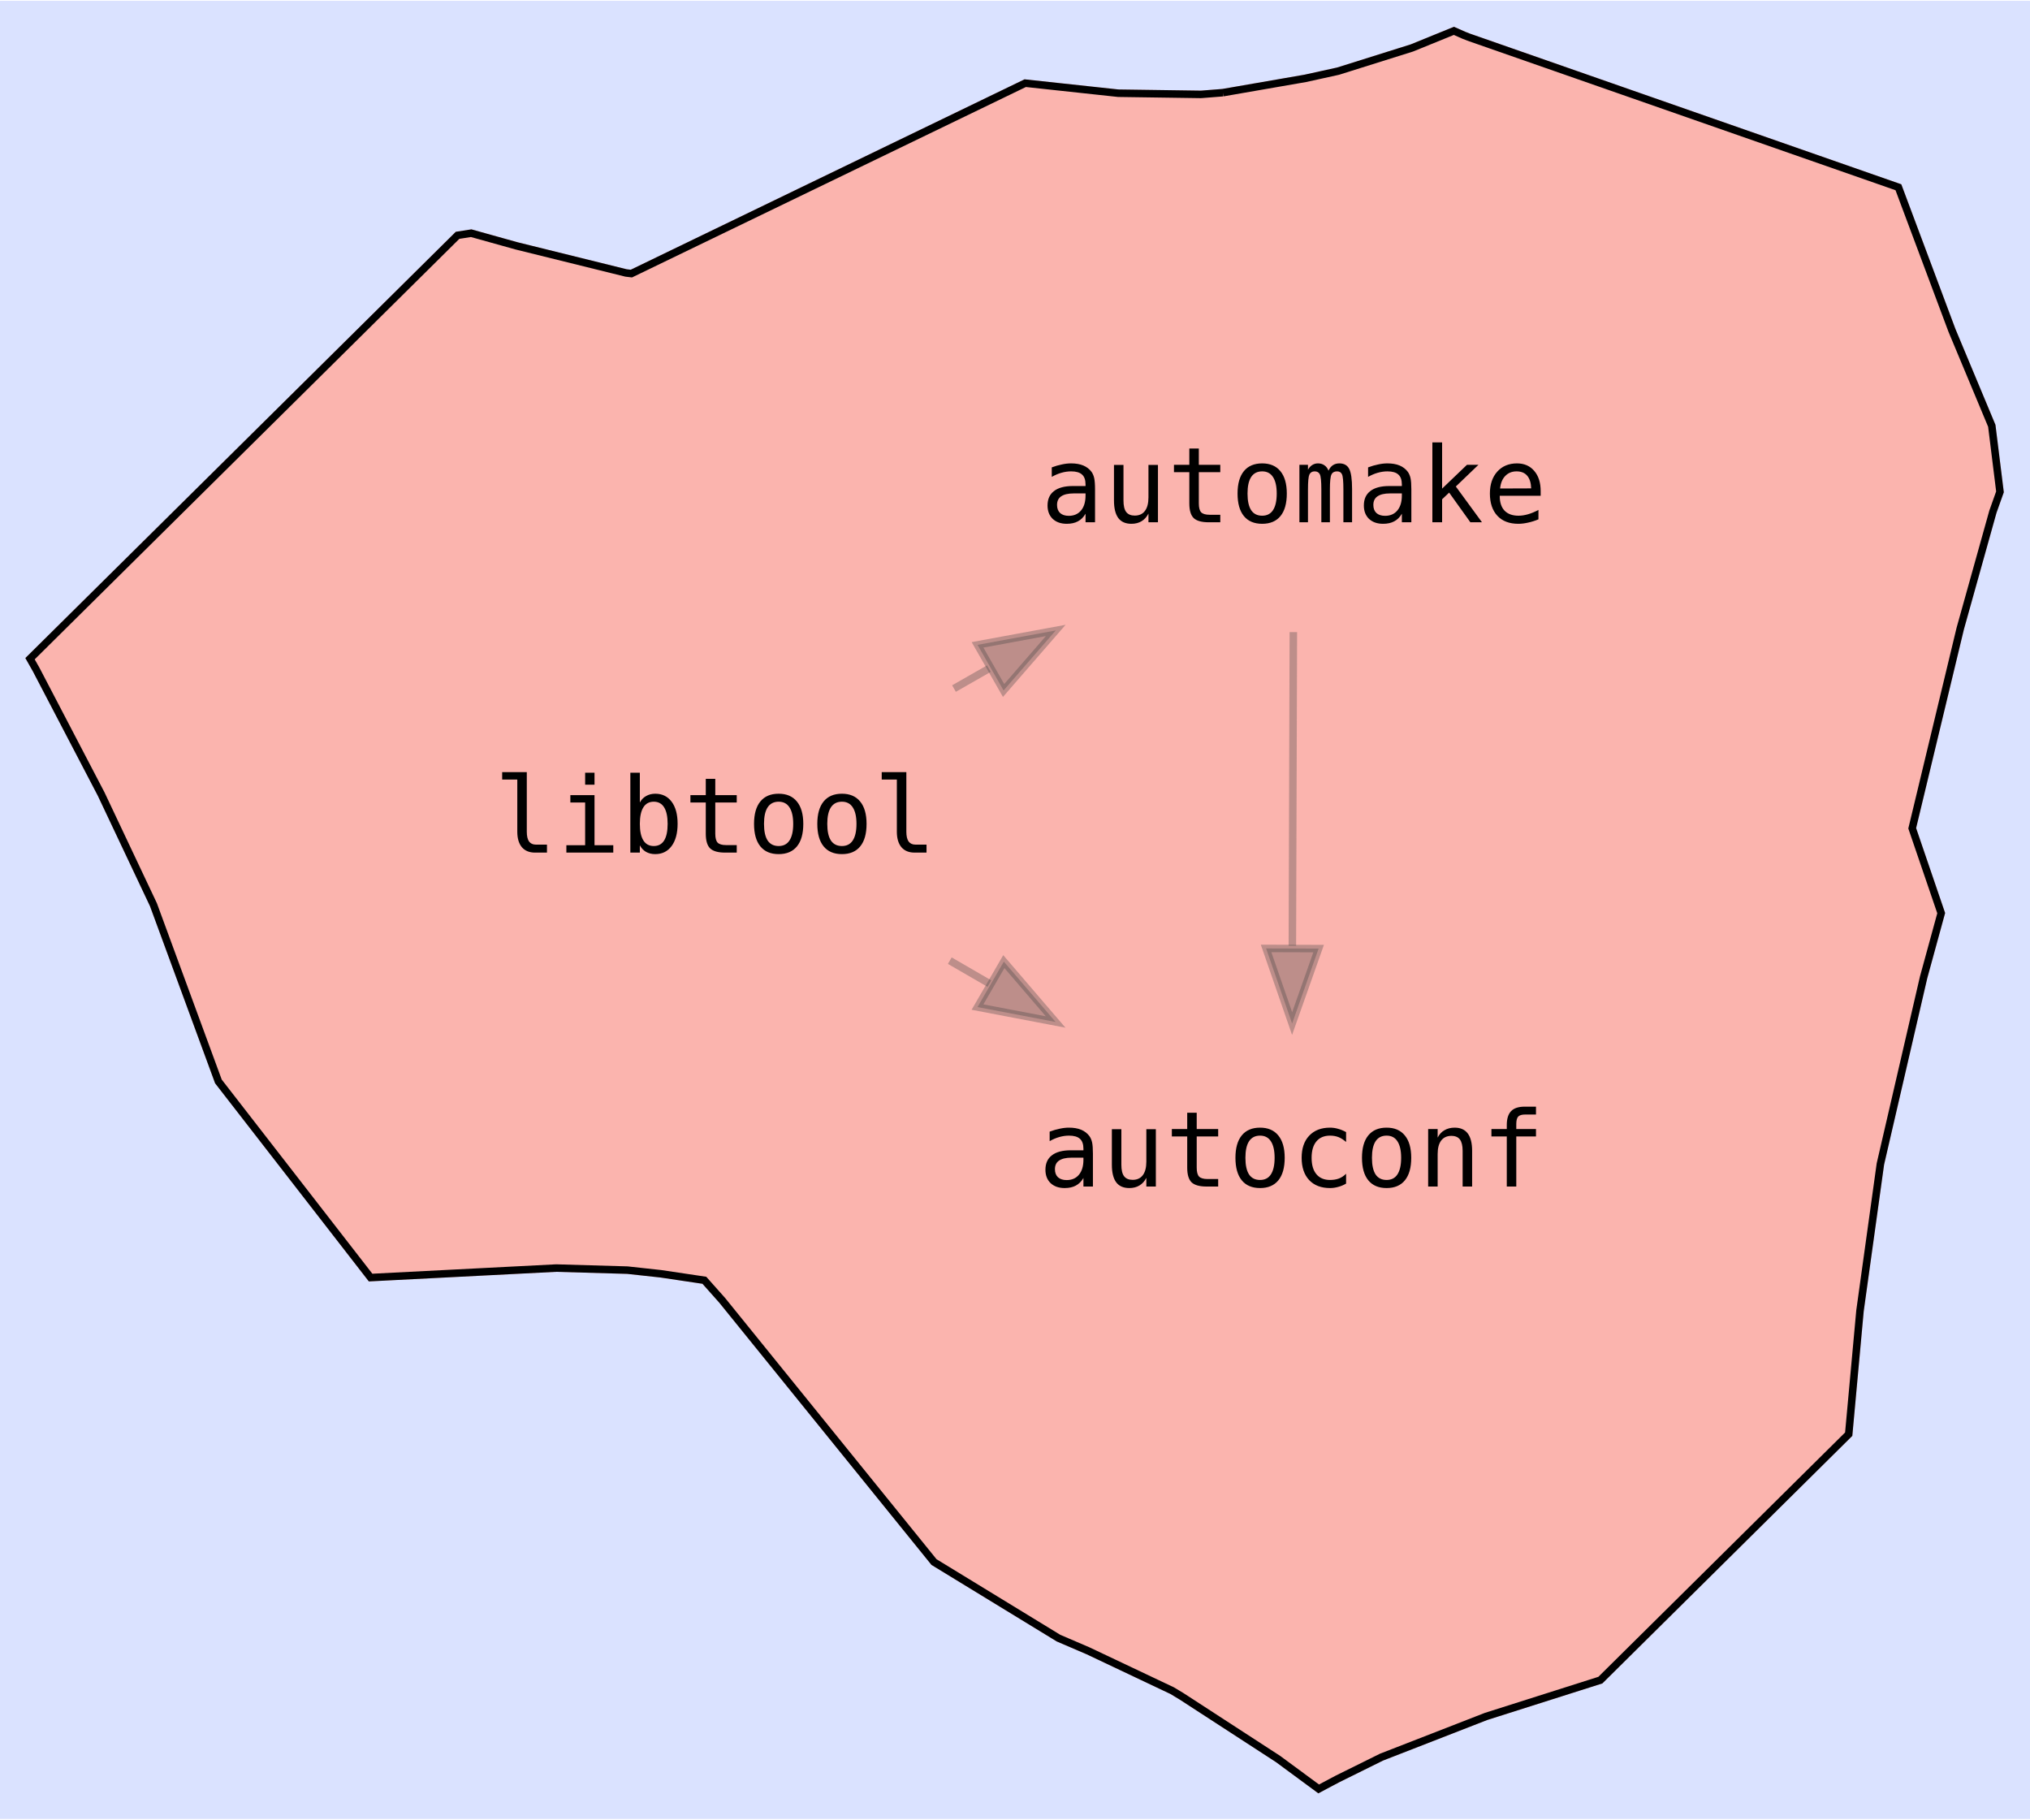
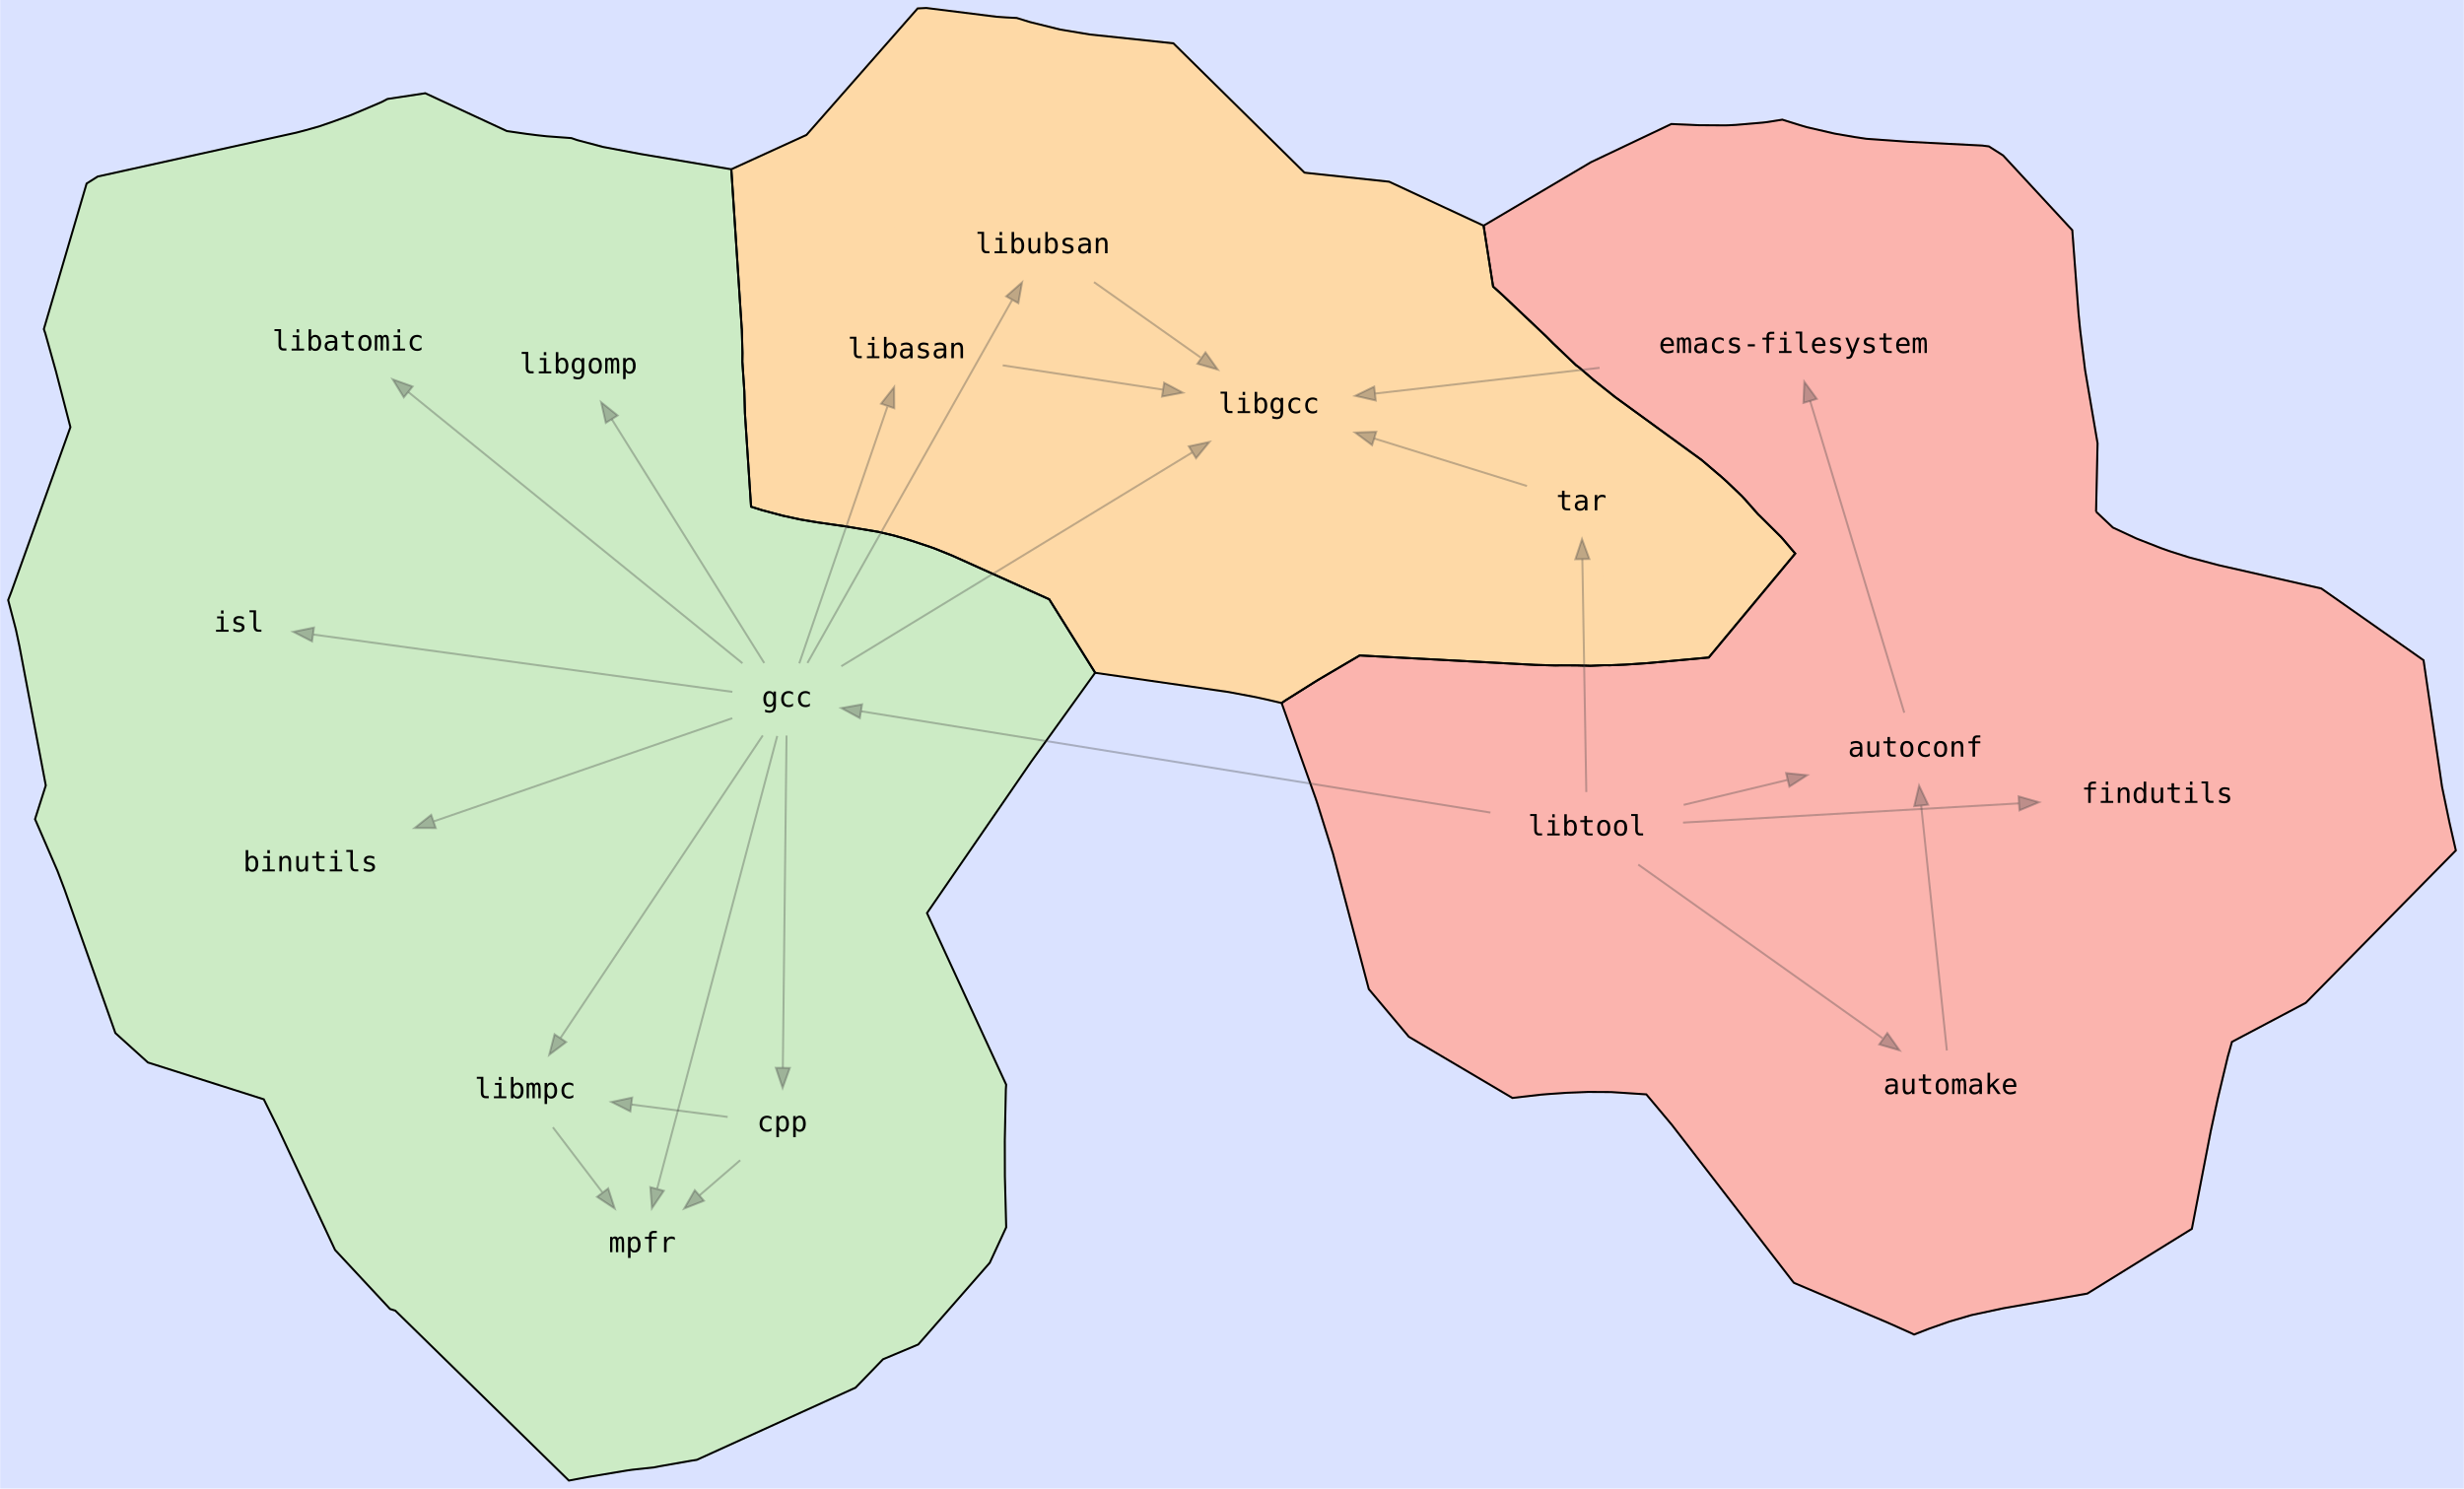
- <svg xmlns="http://www.w3.org/2000/svg" width="270pt" height="242pt" viewBox="0.00 0.00 270.47 242.20">
-   <g id="graph0" class="graph" transform="scale(1 1) rotate(0) translate(47.2194 172.2527)">
-     <polygon fill="#dae2ff" stroke="transparent" points="-47.219,69.945 -47.219,-172.253 223.25,-172.253 223.25,69.945 -47.219,69.945" />
-     <polygon fill="#fbb4ae" stroke="#fbb4ae" points="-33.744,-66.589 -26.778,-51.852 -18.12,-28.304 2.158,-2.173 26.885,-3.439 27.621,-34.826 25.884,-55.668 9.627,-56.293 31.509,-62.473 32.036,-62.156 33.344,-62.156 34.216,-62.357 38.188,-62.357 38.7,-62.24 39.157,-62.24 42.915,-65.723 45.777,-66.965 45.777,-66.965 42.915,-65.723 39.157,-62.24 42.237,-59.538 45.569,-58.093 50.602,-58.093 54.454,-59.767 57.245,-62.139 58.118,-62.139 58.678,-62.263 61.019,-62.263 61.777,-62.432 63.476,-106.309 60.306,-109.781 87.852,-110.657 87.852,-110.657 60.306,-109.781 63.476,-106.309 64.996,-104.824 67.124,-102.982 69.917,-99.758 69.917,-99.758 67.124,-102.982 64.996,-104.824 63.476,-106.309 61.777,-62.432 61.019,-62.263 58.678,-62.263 58.118,-62.139 57.245,-62.139 54.454,-59.767 50.602,-58.093 45.569,-58.093 42.237,-59.538 39.157,-62.24 38.7,-62.24 38.188,-62.357 34.216,-62.357 33.344,-62.156 32.036,-62.156 31.509,-62.473 9.627,-56.293 25.884,-55.668 27.621,-34.826 26.885,-3.439 36.372,-3.164 40.839,-2.677 46.627,-1.813 48.204,-3.904 51.737,-7.872 58.106,-14.421 66.014,-21.751 67.255,-22.762 67.903,-23.587 67.992,-35.031 67.992,-35.031 67.903,-23.587 67.255,-22.762 66.014,-21.751 58.106,-14.421 51.737,-7.872 48.204,-3.904 46.627,-1.813 49.004,.859 77.224,35.725 93.813,45.858 97.761,47.553 108.962,52.858 110.217,53.615 123.063,61.958 128.476,65.945 130.994,64.609 136.855,61.709 150.774,56.291 166.007,51.453 199.095,18.69 200.601,2.245 203.318,-17.307 209.076,-42.167 211.419,-50.721 207.557,-62.024 213.957,-88.632 218.309,-104.199 219.25,-106.845 218.16,-115.641 212.855,-128.346 205.717,-147.419 148.443,-167.421 147.815,-167.669 146.492,-168.253 140.895,-165.975 131.058,-162.884 126.693,-161.924 115.712,-160.018 112.876,-159.794 112.719,-159.789 101.772,-159.946 89.377,-161.284 36.902,-135.918 36.186,-136.003 21.612,-139.609 15.561,-141.298 13.745,-141.015 -43.219,-84.614 -42.406,-83.178 -33.744,-66.589 -33.744,-66.589" />
-     <polyline fill="none" stroke="#000000" points="115.712,-160.018 126.693,-161.924 131.058,-162.884 140.895,-165.975 146.492,-168.253 147.815,-167.669 148.443,-167.421 205.717,-147.419 212.855,-128.346 218.16,-115.641 219.25,-106.845 218.309,-104.199 213.957,-88.632 207.557,-62.024 211.419,-50.721 209.076,-42.167 203.318,-17.307 200.601,2.245 199.095,18.69 166.007,51.453 150.774,56.291 136.855,61.709 130.994,64.609 128.476,65.945 123.063,61.958 110.217,53.615 108.962,52.858 97.761,47.553 93.813,45.858 77.224,35.725 49.004,.859 46.627,-1.813 40.839,-2.677 36.372,-3.164 26.885,-3.439 2.158,-2.173 -18.12,-28.304 -26.778,-51.852 -33.744,-66.589 -42.406,-83.178 -43.219,-84.614 13.745,-141.015 15.561,-141.298 21.612,-139.609 36.186,-136.003 36.902,-135.918 89.377,-161.284 101.772,-159.946 112.719,-159.789 112.876,-159.794 115.712,-160.018 " />
+ <svg xmlns="http://www.w3.org/2000/svg" width="1233pt" height="745pt" viewBox="0.00 0.00 1233.15 745.20">
+   <g id="graph0" class="graph" transform="scale(1 1) rotate(0) translate(92.4753 641.1492)">
+     <polygon fill="#dae2ff" stroke="transparent" points="-92.475,104.046 -92.475,-641.149 1140.673,-641.149 1140.673,104.046 -92.475,104.046" />
+     <polygon fill="#fbb4ae" stroke="#fbb4ae" points="684.89,-469.19 681.523,-472.579 659.525,-493.417 654.794,-497.696 650.034,-528.177 703.779,-559.954 744.013,-579.066 757.653,-578.475 770.974,-578.388 772.625,-578.438 776.311,-578.617 789.721,-579.765 792.198,-580.067 799.58,-581.242 799.765,-581.177 808.858,-578.349 806.897,-472.738 810.024,-471.465 814.104,-467.969 813.579,-467.308 811.129,-465.337 811.129,-465.337 813.579,-467.308 814.104,-467.969 810.024,-471.465 806.897,-472.738 808.858,-578.349 811.9,-577.463 825.746,-574.26 835.764,-572.544 841.557,-571.668 841.659,-559.757 840.966,-510.309 840.966,-510.309 841.659,-559.757 841.557,-571.668 862.539,-570.173 899.667,-568.275 902.959,-567.851 910.045,-563.346 944.695,-525.903 947.818,-484.168 948.63,-475.957 951.09,-455.964 957.343,-419.242 956.598,-384.993 965.01,-377.041 976.861,-371.53 989.008,-366.773 993.318,-365.243 1003.098,-362.127 1018.05,-358.182 1014.493,-282.005 1014.975,-249.805 1010.652,-246.573 1009.321,-244.645 1008.386,-243.91 1007.63,-242.98 1007.546,-242.963 1004.039,-242.963 1003.293,-207.067 1006.802,-134.055 993.538,-143.158 990.453,-145.096 988.291,-204.303 984.904,-238.394 982.048,-239.515 978.081,-242.707 978.13,-242.769 978.13,-242.769 978.081,-242.707 982.048,-239.515 984.904,-238.394 988.291,-204.303 990.453,-145.096 978.614,-151.858 971.909,-155.296 968.199,-157.089 959.899,-160.618 961.112,-222.075 964.404,-241.092 959.224,-236.201 929.29,-235.627 921.549,-234.852 902.51,-181.751 900.652,-181.581 898.638,-181.55 896.801,-181.57 893.64,-181.683 891.279,-221.929 891.149,-259.026 891.149,-259.026 891.279,-221.929 893.64,-181.683 896.801,-181.57 898.638,-181.55 900.652,-181.581 902.51,-181.751 921.549,-234.852 929.29,-235.627 959.224,-236.201 964.404,-241.092 961.112,-222.075 959.899,-160.618 968.199,-157.089 971.909,-155.296 978.614,-151.858 990.453,-145.096 993.538,-143.158 1006.802,-134.055 1003.293,-207.067 1004.039,-242.963 1007.546,-242.963 1007.63,-242.98 1008.386,-243.91 1009.321,-244.645 1010.652,-246.573 1014.975,-249.805 1014.493,-282.005 1018.05,-358.182 1069.336,-346.543 1120.514,-310.623 1129.755,-247.344 1133.475,-229.434 1136.673,-215.4 1061.574,-139.12 1024.613,-119.57 1022.524,-112.148 1017.477,-90.971 1013.994,-74.844 908.933,-90.739 904.655,-95.164 904.313,-95.345 902.723,-96.816 903.842,-97.933 905.335,-100.743 900.717,-171.766 900.449,-159.954 901.262,-96.981 901.262,-96.981 900.449,-159.954 900.717,-171.766 905.335,-100.743 903.842,-97.933 902.723,-96.816 904.313,-95.345 904.655,-95.164 908.933,-90.739 1013.994,-74.844 1004.552,-25.974 952.212,6.44 910.23,13.787 894.242,17.213 883.268,20.418 882.368,-50.072 881.351,-66.147 877.009,-95.003 875.448,-96.305 874.641,-97.387 874.744,-97.517 876.692,-99.127 876.692,-99.127 874.744,-97.517 874.641,-97.387 875.448,-96.305 877.009,-95.003 881.351,-66.147 882.368,-50.072 883.268,20.418 873.14,23.972 865.514,26.946 863.827,26.126 851.842,20.787 805.403,1.078 804.839,.427 744.301,-77.994 731.483,-93.286 737.406,-99.877 723.619,-220.253 792.301,-209.1 786.618,-227.394 784.735,-234.367 780.222,-258.18 824.859,-262.501 824.859,-262.501 780.222,-258.18 784.735,-234.367 786.618,-227.394 792.301,-209.1 723.619,-220.253 737.406,-99.877 731.483,-93.286 713.894,-94.442 702.32,-94.504 691.446,-94.071 681.732,-93.392 678.727,-93.137 664.456,-91.496 612.627,-122.118 592.581,-145.975 574.668,-213.776 566.929,-238.612 565.957,-241.521 679.684,-233.183 682.504,-230.763 685.416,-249.193 686.319,-288.007 691.392,-226.833 692.665,-226.833 693.381,-227.543 698.164,-230.529 701.642,-231.246 705.481,-230.446 705.481,-230.446 701.642,-231.246 698.164,-230.529 693.381,-227.543 692.665,-226.833 691.392,-226.833 686.319,-288.007 685.416,-249.193 682.504,-230.763 679.684,-233.183 565.957,-241.521 548.95,-289.195 550.823,-290.488 565.655,-299.823 568.089,-301.303 588.014,-313.014 675.711,-308.297 686.077,-308.003 686.147,-308.007 688.797,-308.065 696.655,-308.026 699.673,-307.931 700.293,-307.943 703.552,-307.833 710.37,-308.127 713.104,-308.099 720.811,-308.415 731.903,-309.153 762.732,-311.986 806.006,-364.034 800.043,-371.063 798.909,-372.343 788.338,-382.833 787.456,-383.666 780.824,-391.174 779.203,-392.909 771.899,-399.899 768.232,-403.191 767.559,-403.719 759.209,-410.84 760.021,-443.032 758.38,-461.324 758.38,-461.324 760.021,-443.032 759.209,-410.84 715.863,-442.38 705.081,-450.976 697.865,-457.177 696.251,-458.362 684.89,-469.19 684.89,-469.19" />
+     <polygon fill="#fed9a6" stroke="#fed9a6" points="347.237,-374.863 330.411,-377.671 316.675,-379.631 308.035,-381.08 299.199,-382.998 288.892,-385.743 283.371,-387.484 280.303,-434.31 280.005,-445.297 279.015,-460.103 279.068,-464.485 278.745,-476.356 316.217,-472.277 339.129,-472.302 342.929,-469.296 344.72,-466.543 348.088,-482.224 346.876,-530.393 350.168,-527.204 404.122,-524.735 408.151,-520.857 408.459,-520.279 410.902,-518.056 411.334,-517.837 412.198,-517.837 413.113,-518.033 415.082,-518.033 416.265,-518.284 417.983,-518.284 418.774,-518.111 420.685,-518.111 423.547,-515.532 427.492,-513.754 432.075,-513.754 434.87,-514.911 438.17,-517.688 438.226,-517.762 439.589,-518.065 443.003,-518.065 443.956,-518.273 446.012,-518.273 446.059,-518.283 452.752,-616.337 452.516,-546.522 452.516,-546.522 452.752,-616.337 446.059,-518.283 446.012,-518.273 443.956,-518.273 443.003,-518.065 439.589,-518.065 438.226,-517.762 438.17,-517.688 434.87,-514.911 432.075,-513.754 427.492,-513.754 423.547,-515.532 420.685,-518.111 418.774,-518.111 417.983,-518.284 416.265,-518.284 415.082,-518.033 413.113,-518.033 412.198,-517.837 411.334,-517.837 410.902,-518.056 408.459,-520.279 408.151,-520.857 404.122,-524.735 350.168,-527.204 346.876,-530.393 348.088,-482.224 344.72,-466.543 342.929,-469.296 339.129,-472.302 316.217,-472.277 278.745,-476.356 278.698,-476.807 273.483,-556.398 311.112,-573.607 366.749,-636.925 371.087,-637.149 406.252,-632.758 410.963,-632.43 416.334,-632.154 422.969,-630.108 438.075,-626.365 452.941,-623.886 494.767,-619.459 560.37,-554.745 561.509,-554.582 602.74,-550.187 650.034,-528.177 654.794,-497.696 659.525,-493.417 681.523,-472.579 684.89,-469.19 696.251,-458.362 697.865,-457.177 705.081,-450.976 715.863,-442.38 759.209,-410.84 767.559,-403.719 768.232,-403.191 771.899,-399.899 779.203,-392.909 780.824,-391.174 787.456,-383.666 788.338,-382.833 798.909,-372.343 800.043,-371.063 806.006,-364.034 762.732,-311.986 731.903,-309.153 720.811,-308.415 713.104,-308.099 710.37,-308.127 708.965,-366.48 705.832,-385.901 705.175,-386.851 705.537,-387.859 705.537,-391.782 703.591,-392.986 703.591,-392.986 705.537,-391.782 705.537,-387.859 705.175,-386.851 705.832,-385.901 708.965,-366.48 710.37,-308.127 703.552,-307.833 700.293,-307.943 699.673,-307.931 696.655,-308.026 688.797,-308.065 686.147,-308.007 686.077,-308.003 675.711,-308.297 588.014,-313.014 568.089,-301.303 565.655,-299.823 550.823,-290.488 548.95,-289.195 541.497,-290.937 536.027,-292.133 522.608,-294.67 522.582,-294.675 455.621,-304.334 432.604,-341.144 383.913,-363.058 375.242,-366.555 372.667,-367.472 364.298,-370.258 359.978,-371.593 354.903,-373.041 347.237,-374.863 347.237,-374.863" />
+     <polygon fill="#ccebc5" stroke="#ccebc5" points="55.69,-574.733 55.77,-496.736 55.77,-496.736 55.69,-574.733 60.575,-576.011 67.18,-577.874 73.089,-579.901 76.3,-472.635 79.182,-473.778 83.462,-473.778 88.274,-471.75 89.898,-470.468 90.718,-469.445 86.305,-465.748 83.543,-464.666 80.17,-464.666 80.17,-464.666 83.543,-464.666 86.305,-465.748 90.718,-469.445 89.898,-470.468 88.274,-471.75 83.462,-473.778 79.182,-473.778 76.3,-472.635 73.089,-579.901 83.122,-583.55 98.077,-589.901 98.831,-590.251 101.123,-509.355 101.077,-507.907 101.077,-507.907 101.123,-509.355 98.831,-590.251 101.403,-591.605 119.47,-594.334 120.31,-594.475 161.143,-575.536 170.822,-574.142 176.306,-573.449 181.206,-572.916 193.423,-572.018 196.342,-571.015 195.946,-537.338 196.216,-518.817 201.124,-461.728 203.65,-460.21 205.756,-458.007 203.727,-455.851 200.852,-454.09 200.852,-454.09 203.727,-455.851 205.756,-458.007 203.65,-460.21 201.124,-461.728 196.216,-518.817 195.946,-537.338 196.342,-571.015 209.185,-567.605 228.147,-564.037 273.483,-556.398 278.698,-476.807 278.745,-476.356 279.068,-464.485 279.015,-460.103 280.005,-445.297 280.303,-434.31 283.371,-387.484 288.892,-385.743 290.809,-327.05 290.809,-327.05 288.892,-385.743 299.199,-382.998 308.035,-381.08 316.675,-379.631 312.793,-297.853 309.522,-295.243 308.749,-293.878 307.793,-293.102 307.793,-289.05 305.394,-287.46 305.394,-287.46 307.793,-289.05 307.793,-293.102 308.749,-293.878 309.522,-295.243 312.793,-297.853 316.675,-379.631 330.411,-377.671 347.237,-374.863 354.903,-373.041 359.978,-371.593 364.298,-370.258 372.667,-367.472 375.242,-366.555 383.913,-363.058 432.604,-341.144 455.621,-304.334 455.192,-303.793 423.642,-259.921 371.439,-184.053 411.06,-98.141 410.899,-95.723 410.373,-70.243 410.42,-52.291 411.076,-26.743 402.855,-8.991 367.052,31.923 349.408,39.334 335.683,53.53 256.198,89.682 253.493,90.102 237.774,92.87 234.586,93.497 234.316,93.515 223.892,94.628 224.468,33.102 222.567,-15.277 220.799,-16.805 220.799,-18.487 223.022,-20.581 227.017,-22.436 231.643,-22.436 234.015,-21.417 239.638,-53.483 239.638,-53.483 234.015,-21.417 231.643,-22.436 227.017,-22.436 223.022,-20.581 220.799,-18.487 220.799,-16.805 222.567,-15.277 224.468,33.102 223.892,94.628 220.811,95.08 201.966,98.223 215.029,-11.5 126.927,-2.943 148.782,-22.037 149.223,-22.449 201.562,-22.491 201.562,-22.491 149.223,-22.449 148.782,-22.037 126.927,-2.943 215.029,-11.5 201.966,98.223 192.181,100.046 105.292,14.978 102.676,14.161 75.146,-15.395 46.244,-77.147 39.48,-90.809 40.344,-91.701 48.39,-99.157 48.888,-99.602 52.638,-103.262 52.923,-103.529 150.531,-101.779 152.308,-115.639 155.957,-97.753 157.316,-96.766 160.438,-114.521 163.774,-97.506 165.127,-98.351 171.322,-99.771 173.203,-99.383 179.226,-95.3 177.664,-93.541 173.533,-90.823 170.397,-90.174 166.971,-90.891 166.971,-90.891 170.397,-90.174 173.533,-90.823 177.664,-93.541 179.226,-95.3 173.203,-99.383 176.161,-113.512 179.859,-95.442 182.029,-95.442 182.148,-95.468 180.411,-194.806 194.428,-207.95 188.541,-115.351 184.349,-97.561 184.349,-97.561 188.541,-115.351 194.428,-207.95 199.036,-212.608 200.699,-214.156 254.429,-185.149 285.95,-184.765 292.249,-184.563 290.552,-128.285 290.552,-128.285 292.249,-184.563 285.95,-184.765 254.429,-185.149 200.699,-214.156 199.036,-212.608 194.428,-207.95 180.411,-194.806 182.148,-95.468 182.029,-95.442 179.859,-95.442 176.161,-113.512 173.203,-99.383 171.322,-99.771 165.127,-98.351 163.774,-97.506 160.438,-114.521 157.316,-96.766 155.957,-97.753 152.308,-115.639 150.531,-101.779 52.923,-103.529 61.456,-111.916 61.264,-141.864 62.407,-184.267 60.463,-204.35 65.435,-204.35 67.952,-205.413 71.832,-208.856 68.075,-212.018 65.279,-213.153 65.279,-213.153 68.075,-212.018 71.832,-208.856 67.952,-205.413 65.435,-204.35 60.463,-204.35 62.407,-184.267 61.264,-141.864 61.456,-111.916 52.923,-103.529 52.638,-103.262 48.888,-99.602 48.39,-99.157 40.344,-91.701 39.48,-90.809 -18.527,-109.253 -34.807,-123.97 -60.225,-195.778 -63.776,-205.109 -74.638,-230.167 -75.037,-231.04 -69.649,-247.933 -82.809,-317.545 -84.484,-325.4 -84.784,-326.659 -88.475,-340.752 -86.826,-345.045 15.186,-335.155 17.896,-359.988 19.684,-330.787 20.128,-330.386 23.184,-332.392 27.443,-333.32 27.443,-333.32 23.184,-332.392 20.128,-330.386 19.684,-330.787 17.896,-359.988 15.186,-335.155 -86.826,-345.045 -57.324,-427.307 -64.564,-455.236 -69.872,-474.193 -70.616,-476.379 -49.216,-549.262 -43.655,-552.774 55.69,-574.733 55.69,-574.733" />
+     <polyline fill="none" stroke="#000000" points="956.598,-384.993 965.01,-377.041 976.861,-371.53 989.008,-366.773 993.318,-365.243 1003.098,-362.127 1018.05,-358.182 1069.336,-346.543 1120.514,-310.623 1129.755,-247.344 1133.475,-229.434 1136.673,-215.4 1061.574,-139.12 1024.613,-119.57 1022.524,-112.148 1017.477,-90.971 1013.994,-74.844 1004.552,-25.974 952.212,6.44 910.23,13.787 894.242,17.213 883.268,20.418 873.14,23.972 865.514,26.946 863.827,26.126 851.842,20.787 805.403,1.078 804.839,.427 744.301,-77.994 731.483,-93.286 713.894,-94.442 702.32,-94.504 691.446,-94.071 681.732,-93.392 678.727,-93.137 664.456,-91.496 612.627,-122.118 592.581,-145.975 574.668,-213.776 566.929,-238.612 565.957,-241.521 548.95,-289.195 550.823,-290.488 565.655,-299.823 568.089,-301.303 588.014,-313.014 675.711,-308.297 686.077,-308.003 686.147,-308.007 688.797,-308.065 696.655,-308.026 699.673,-307.931 700.293,-307.943 703.552,-307.833 710.37,-308.127 713.104,-308.099 720.811,-308.415 731.903,-309.153 762.732,-311.986 806.006,-364.034 800.043,-371.063 798.909,-372.343 788.338,-382.833 787.456,-383.666 780.824,-391.174 779.203,-392.909 771.899,-399.899 768.232,-403.191 767.559,-403.719 759.209,-410.84 715.863,-442.38 705.081,-450.976 697.865,-457.177 696.251,-458.362 684.89,-469.19 681.523,-472.579 659.525,-493.417 654.794,-497.696 650.034,-528.177 703.779,-559.954 744.013,-579.066 757.653,-578.475 770.974,-578.388 772.625,-578.438 776.311,-578.617 789.721,-579.765 792.198,-580.067 799.58,-581.242 799.765,-581.177 808.858,-578.349 811.9,-577.463 825.746,-574.26 835.764,-572.544 841.557,-571.668 862.539,-570.173 899.667,-568.275 902.959,-567.851 910.045,-563.346 944.695,-525.903 947.818,-484.168 948.63,-475.957 951.09,-455.964 957.343,-419.242 956.598,-384.993 " />
+     <polyline fill="none" stroke="#000000" points="548.95,-289.195 541.497,-290.937 536.027,-292.133 522.608,-294.67 522.582,-294.675 455.621,-304.334 432.604,-341.144 383.913,-363.058 375.242,-366.555 372.667,-367.472 364.298,-370.258 359.978,-371.593 354.903,-373.041 347.237,-374.863 330.411,-377.671 316.675,-379.631 308.035,-381.08 299.199,-382.998 288.892,-385.743 283.371,-387.484 280.303,-434.31 280.005,-445.297 279.015,-460.103 279.068,-464.485 278.745,-476.356 278.698,-476.807 273.483,-556.398 311.112,-573.607 366.749,-636.925 371.087,-637.149 406.252,-632.758 410.963,-632.43 416.334,-632.154 422.969,-630.108 438.075,-626.365 452.941,-623.886 494.767,-619.459 560.37,-554.745 561.509,-554.582 602.74,-550.187 650.034,-528.177 654.794,-497.696 659.525,-493.417 681.523,-472.579 684.89,-469.19 696.251,-458.362 697.865,-457.177 705.081,-450.976 715.863,-442.38 759.209,-410.84 767.559,-403.719 768.232,-403.191 771.899,-399.899 779.203,-392.909 780.824,-391.174 787.456,-383.666 788.338,-382.833 798.909,-372.343 800.043,-371.063 806.006,-364.034 762.732,-311.986 731.903,-309.153 720.811,-308.415 713.104,-308.099 710.37,-308.127 703.552,-307.833 700.293,-307.943 699.673,-307.931 696.655,-308.026 688.797,-308.065 686.147,-308.007 686.077,-308.003 675.711,-308.297 588.014,-313.014 568.089,-301.303 565.655,-299.823 550.823,-290.488 548.95,-289.195 " />
+     <polyline fill="none" stroke="#000000" points="410.373,-70.243 410.42,-52.291 411.076,-26.743 402.855,-8.991 367.052,31.923 349.408,39.334 335.683,53.53 256.198,89.682 253.493,90.102 237.774,92.87 234.586,93.497 234.316,93.515 223.892,94.628 220.811,95.08 201.966,98.223 192.181,100.046 105.292,14.978 102.676,14.161 75.146,-15.395 46.244,-77.147 39.48,-90.809 -18.527,-109.253 -34.807,-123.97 -60.225,-195.778 -63.776,-205.109 -74.638,-230.167 -75.037,-231.04 -69.649,-247.933 -82.809,-317.545 -84.484,-325.4 -84.784,-326.659 -88.475,-340.752 -86.826,-345.045 -57.324,-427.307 -64.564,-455.236 -69.872,-474.193 -70.616,-476.379 -49.216,-549.262 -43.655,-552.774 55.69,-574.733 60.575,-576.011 67.18,-577.874 73.089,-579.901 83.122,-583.55 98.077,-589.901 98.831,-590.251 101.403,-591.605 119.47,-594.334 120.31,-594.475 161.143,-575.536 170.822,-574.142 176.306,-573.449 181.206,-572.916 193.423,-572.018 196.342,-571.015 209.185,-567.605 228.147,-564.037 273.483,-556.398 278.698,-476.807 278.745,-476.356 279.068,-464.485 279.015,-460.103 280.005,-445.297 280.303,-434.31 283.371,-387.484 288.892,-385.743 299.199,-382.998 308.035,-381.08 316.675,-379.631 330.411,-377.671 347.237,-374.863 354.903,-373.041 359.978,-371.593 364.298,-370.258 372.667,-367.472 375.242,-366.555 383.913,-363.058 432.604,-341.144 455.621,-304.334 455.192,-303.793 423.642,-259.921 371.439,-184.053 411.06,-98.141 410.899,-95.723 410.373,-70.243 " />
    <g id="edge1" class="edge">
-       <path fill="none" stroke="#444444" stroke-opacity="0.333" d="M125.102,-88.155C125.064,-76.091 125.013,-60.06 124.97,-46.368" />
-       <polygon fill="#444444" fill-opacity="0.333" stroke="#444444" stroke-opacity="0.333" points="128.469,-45.998 124.937,-36.009 121.469,-46.02 128.469,-45.998" />
+       <path fill="none" stroke="#444444" stroke-opacity="0.333" d="M860.59,-284.358C849.863,-319.897 826.145,-398.473 813.478,-440.44" />
+       <polygon fill="#444444" fill-opacity="0.333" stroke="#444444" stroke-opacity="0.333" points="810.123,-439.444 810.584,-450.029 816.824,-441.467 810.123,-439.444" />
    </g>
    <g id="edge2" class="edge">
-       <path fill="none" stroke="#444444" stroke-opacity="0.333" d="M79.886,-80.638C81.425,-81.516 82.979,-82.404 84.538,-83.294" />
-       <polygon fill="#444444" fill-opacity="0.333" stroke="#444444" stroke-opacity="0.333" points="83.024,-86.46 93.443,-88.379 86.495,-80.381 83.024,-86.46" />
+       <path fill="none" stroke="#444444" stroke-opacity="0.333" d="M708.098,-457.011C670.135,-452.661 628.063,-447.839 595.833,-444.145" />
+       <polygon fill="#444444" fill-opacity="0.333" stroke="#444444" stroke-opacity="0.333" points="596.066,-440.649 585.733,-442.988 595.269,-447.604 596.066,-440.649" />
    </g>
    <g id="edge3" class="edge">
-       <path fill="none" stroke="#444444" stroke-opacity="0.333" d="M79.327,-44.391C81.071,-43.381 82.835,-42.359 84.605,-41.334" />
-       <polygon fill="#444444" fill-opacity="0.333" stroke="#444444" stroke-opacity="0.333" points="86.529,-44.264 93.427,-36.222 83.02,-38.207 86.529,-44.264" />
+       <path fill="none" stroke="#444444" stroke-opacity="0.333" d="M881.916,-115.234C878.837,-144.62 872.722,-202.97 869.067,-237.853" />
+       <polygon fill="#444444" fill-opacity="0.333" stroke="#444444" stroke-opacity="0.333" points="865.579,-237.558 868.017,-247.868 872.541,-238.287 865.579,-237.558" />
+     </g>
+     <g id="edge4" class="edge">
+       <path fill="none" stroke="#444444" stroke-opacity="0.333" d="M271.672,-81.983C257.683,-83.787 240.148,-86.049 223.613,-88.182" />
+       <polygon fill="#444444" fill-opacity="0.333" stroke="#444444" stroke-opacity="0.333" points="222.958,-84.737 213.488,-89.488 223.853,-91.68 222.958,-84.737" />
+     </g>
+     <g id="edge5" class="edge">
+       <path fill="none" stroke="#444444" stroke-opacity="0.333" d="M277.946,-60.322C271.574,-54.822 264.462,-48.682 257.675,-42.823" />
+       <polygon fill="#444444" fill-opacity="0.333" stroke="#444444" stroke-opacity="0.333" points="259.776,-40.013 249.919,-36.128 255.202,-45.312 259.776,-40.013" />
+     </g>
+     <g id="edge6" class="edge">
+       <path fill="none" stroke="#444444" stroke-opacity="0.333" d="M184.185,-76.798C191.559,-67.105 200.754,-55.02 208.886,-44.331" />
+       <polygon fill="#444444" fill-opacity="0.333" stroke="#444444" stroke-opacity="0.333" points="211.856,-46.209 215.125,-36.131 206.285,-41.97 211.856,-46.209" />
+     </g>
+     <g id="edge7" class="edge">
+       <path fill="none" stroke="#444444" stroke-opacity="0.333" d="M328.533,-307.626C371.453,-333.778 455.032,-384.706 504.084,-414.595" />
+       <polygon fill="#444444" fill-opacity="0.333" stroke="#444444" stroke-opacity="0.333" points="502.463,-417.706 512.824,-419.921 506.105,-411.728 502.463,-417.706" />
+     </g>
+     <g id="edge8" class="edge">
+       <path fill="none" stroke="#444444" stroke-opacity="0.333" d="M301.128,-272.925C300.714,-235.821 299.768,-150.979 299.274,-106.635" />
+       <polygon fill="#444444" fill-opacity="0.333" stroke="#444444" stroke-opacity="0.333" points="302.773,-106.502 299.162,-96.542 295.773,-106.581 302.773,-106.502" />
+     </g>
+     <g id="edge9" class="edge">
+       <path fill="none" stroke="#444444" stroke-opacity="0.333" d="M289.237,-272.963C266.029,-238.251 215.147,-162.15 188.067,-121.649" />
+       <polygon fill="#444444" fill-opacity="0.333" stroke="#444444" stroke-opacity="0.333" points="190.822,-119.471 182.354,-113.103 185.002,-123.362 190.822,-119.471" />
+     </g>
+     <g id="edge10" class="edge">
+       <path fill="none" stroke="#444444" stroke-opacity="0.333" d="M296.466,-272.71C284.074,-225.98 251.245,-102.185 236.399,-46.2" />
+       <polygon fill="#444444" fill-opacity="0.333" stroke="#444444" stroke-opacity="0.333" points="239.709,-45.029 233.762,-36.26 232.943,-46.823 239.709,-45.029" />
+     </g>
+     <g id="edge11" class="edge">
+       <path fill="none" stroke="#444444" stroke-opacity="0.333" d="M273.97,-281.594C237.796,-269.092 172.999,-246.698 124.694,-230.004" />
+       <polygon fill="#444444" fill-opacity="0.333" stroke="#444444" stroke-opacity="0.333" points="125.555,-226.598 114.96,-226.64 123.268,-233.214 125.555,-226.598" />
+     </g>
+     <g id="edge12" class="edge">
+       <path fill="none" stroke="#444444" stroke-opacity="0.333" d="M274.023,-294.787C224.624,-301.547 120.36,-315.814 64.389,-323.474" />
+       <polygon fill="#444444" fill-opacity="0.333" stroke="#444444" stroke-opacity="0.333" points="63.629,-320.045 54.196,-324.868 64.579,-326.98 63.629,-320.045" />
+     </g>
+     <g id="edge13" class="edge">
+       <path fill="none" stroke="#444444" stroke-opacity="0.333" d="M307.514,-309.067C317.959,-339.501 339.169,-401.301 351.581,-437.464" />
+       <polygon fill="#444444" fill-opacity="0.333" stroke="#444444" stroke-opacity="0.333" points="348.423,-439.047 354.98,-447.369 355.044,-436.775 348.423,-439.047" />
+     </g>
+     <g id="edge14" class="edge">
+       <path fill="none" stroke="#444444" stroke-opacity="0.333" d="M279.058,-309.13C239.423,-341.305 156.618,-408.525 111.886,-444.837" />
+       <polygon fill="#444444" fill-opacity="0.333" stroke="#444444" stroke-opacity="0.333" points="109.553,-442.223 103.996,-451.243 113.965,-447.657 109.553,-442.223" />
+     </g>
+     <g id="edge15" class="edge">
+       <path fill="none" stroke="#444444" stroke-opacity="0.333" d="M289.963,-309.228C271.535,-338.697 235.052,-397.04 213.67,-431.234" />
+       <polygon fill="#444444" fill-opacity="0.333" stroke="#444444" stroke-opacity="0.333" points="210.657,-429.45 208.323,-439.785 216.593,-433.161 210.657,-429.45" />
+     </g>
+     <g id="edge16" class="edge">
+       <path fill="none" stroke="#444444" stroke-opacity="0.333" d="M311.588,-309.244C334.011,-349.012 387.491,-443.865 413.957,-490.804" />
+       <polygon fill="#444444" fill-opacity="0.333" stroke="#444444" stroke-opacity="0.333" points="411.062,-492.797 419.023,-499.789 417.16,-489.359 411.062,-492.797" />
+     </g>
+     <g id="edge17" class="edge">
+       <path fill="none" stroke="#444444" stroke-opacity="0.333" d="M409.34,-458.25C433.963,-454.515 464,-449.958 489.317,-446.117" />
+       <polygon fill="#444444" fill-opacity="0.333" stroke="#444444" stroke-opacity="0.333" points="490.123,-449.535 499.485,-444.575 489.073,-442.614 490.123,-449.535" />
+     </g>
+     <g id="edge18" class="edge">
+       <path fill="none" stroke="#444444" stroke-opacity="0.333" d="M455.024,-499.91C470.804,-488.757 491.207,-474.336 508.345,-462.223" />
+       <polygon fill="#444444" fill-opacity="0.333" stroke="#444444" stroke-opacity="0.333" points="510.822,-464.758 516.968,-456.128 506.782,-459.042 510.822,-464.758" />
+     </g>
+     <g id="edge19" class="edge">
+       <path fill="none" stroke="#444444" stroke-opacity="0.333" d="M750.174,-238.222C766.402,-242.12 784.754,-246.528 801.991,-250.668" />
+       <polygon fill="#444444" fill-opacity="0.333" stroke="#444444" stroke-opacity="0.333" points="801.446,-254.137 811.986,-253.069 803.081,-247.33 801.446,-254.137" />
+     </g>
+     <g id="edge20" class="edge">
+       <path fill="none" stroke="#444444" stroke-opacity="0.333" d="M727.449,-208.32C759.436,-185.579 814.171,-146.667 849.66,-121.436" />
+       <polygon fill="#444444" fill-opacity="0.333" stroke="#444444" stroke-opacity="0.333" points="852.12,-123.982 858.242,-115.335 848.064,-118.277 852.12,-123.982" />
+     </g>
+     <g id="edge21" class="edge">
+       <path fill="none" stroke="#444444" stroke-opacity="0.333" d="M653.45,-234.365C572.561,-247.387 411.418,-273.328 338.592,-285.051" />
+       <polygon fill="#444444" fill-opacity="0.333" stroke="#444444" stroke-opacity="0.333" points="337.825,-281.63 328.508,-286.675 338.937,-288.541 337.825,-281.63" />
+     </g>
+     <g id="edge22" class="edge">
+       <path fill="none" stroke="#444444" stroke-opacity="0.333" d="M749.853,-229.342C795.885,-231.975 865.814,-235.975 917.863,-238.952" />
+       <polygon fill="#444444" fill-opacity="0.333" stroke="#444444" stroke-opacity="0.333" points="917.839,-242.457 928.022,-239.534 918.239,-235.468 917.839,-242.457" />
+     </g>
+     <g id="edge23" class="edge">
+       <path fill="none" stroke="#444444" stroke-opacity="0.333" d="M701.444,-244.632C700.965,-272.866 700.035,-327.717 699.468,-361.191" />
+       <polygon fill="#444444" fill-opacity="0.333" stroke="#444444" stroke-opacity="0.333" points="695.967,-361.189 699.297,-371.247 702.966,-361.308 695.967,-361.189" />
+     </g>
+     <g id="edge24" class="edge">
+       <path fill="none" stroke="#444444" stroke-opacity="0.333" d="M671.742,-397.848C650.707,-404.392 620.961,-413.647 595.315,-421.627" />
+       <polygon fill="#444444" fill-opacity="0.333" stroke="#444444" stroke-opacity="0.333" points="594.221,-418.301 585.713,-424.614 596.301,-424.985 594.221,-418.301" />
    </g>
    <g id="node1" class="node">
-       <text text-anchor="middle" x="125.16" y="-102.79" font-family="monospace" font-size="14.00" fill="#000000">automake</text>
+       <text text-anchor="middle" x="866.11" y="-262.37" font-family="monospace" font-size="14.00" fill="#000000">autoconf</text>
    </g>
    <g id="node2" class="node">
-       <text text-anchor="middle" x="124.88" y="-14.3" font-family="monospace" font-size="14.00" fill="#000000">autoconf</text>
+       <text text-anchor="middle" x="805.12" y="-464.43" font-family="monospace" font-size="14.00" fill="#000000">emacs-filesystem</text>
    </g>
    <g id="node3" class="node">
-       <text text-anchor="middle" x="48.096" y="-58.785" font-family="monospace" font-size="14.00" fill="#000000">libtool</text>
+       <text text-anchor="middle" x="542.56" y="-434.34" font-family="monospace" font-size="14.00" fill="#000000">libgcc</text>
+     </g>
+     <g id="node4" class="node">
+       <text text-anchor="middle" x="883.81" y="-93.458" font-family="monospace" font-size="14.00" fill="#000000">automake</text>
+     </g>
+     <g id="node5" class="node">
+       <text text-anchor="middle" x="298.96" y="-74.763" font-family="monospace" font-size="14.00" fill="#000000">cpp</text>
+     </g>
+     <g id="node6" class="node">
+       <text text-anchor="middle" x="170.29" y="-91.36" font-family="monospace" font-size="14.00" fill="#000000">libmpc</text>
+     </g>
+     <g id="node7" class="node">
+       <text text-anchor="middle" x="228.92" y="-14.3" font-family="monospace" font-size="14.00" fill="#000000">mpfr</text>
+     </g>
+     <g id="node8" class="node">
+       <text text-anchor="middle" x="301.33" y="-287.35" font-family="monospace" font-size="14.00" fill="#000000">gcc</text>
+     </g>
+     <g id="node9" class="node">
+       <text text-anchor="middle" x="62.821" y="-204.92" font-family="monospace" font-size="14.00" fill="#000000">binutils</text>
+     </g>
+     <g id="node10" class="node">
+       <text text-anchor="middle" x="27" y="-324.89" font-family="monospace" font-size="14.00" fill="#000000">isl</text>
+     </g>
+     <g id="node11" class="node">
+       <text text-anchor="middle" x="361.22" y="-461.85" font-family="monospace" font-size="14.00" fill="#000000">libasan</text>
+     </g>
+     <g id="node12" class="node">
+       <text text-anchor="middle" x="81.665" y="-465.67" font-family="monospace" font-size="14.00" fill="#000000">libatomic</text>
+     </g>
+     <g id="node13" class="node">
+       <text text-anchor="middle" x="196.97" y="-454.24" font-family="monospace" font-size="14.00" fill="#000000">libgomp</text>
+     </g>
+     <g id="node14" class="node">
+       <text text-anchor="middle" x="429.33" y="-514.37" font-family="monospace" font-size="14.00" fill="#000000">libubsan</text>
+     </g>
+     <g id="node15" class="node">
+       <text text-anchor="middle" x="701.75" y="-222.89" font-family="monospace" font-size="14.00" fill="#000000">libtool</text>
+     </g>
+     <g id="node16" class="node">
+       <text text-anchor="middle" x="987.22" y="-239.22" font-family="monospace" font-size="14.00" fill="#000000">findutils</text>
+     </g>
+     <g id="node17" class="node">
+       <text text-anchor="middle" x="698.99" y="-385.67" font-family="monospace" font-size="14.00" fill="#000000">tar</text>
    </g>
  </g>
</svg>
